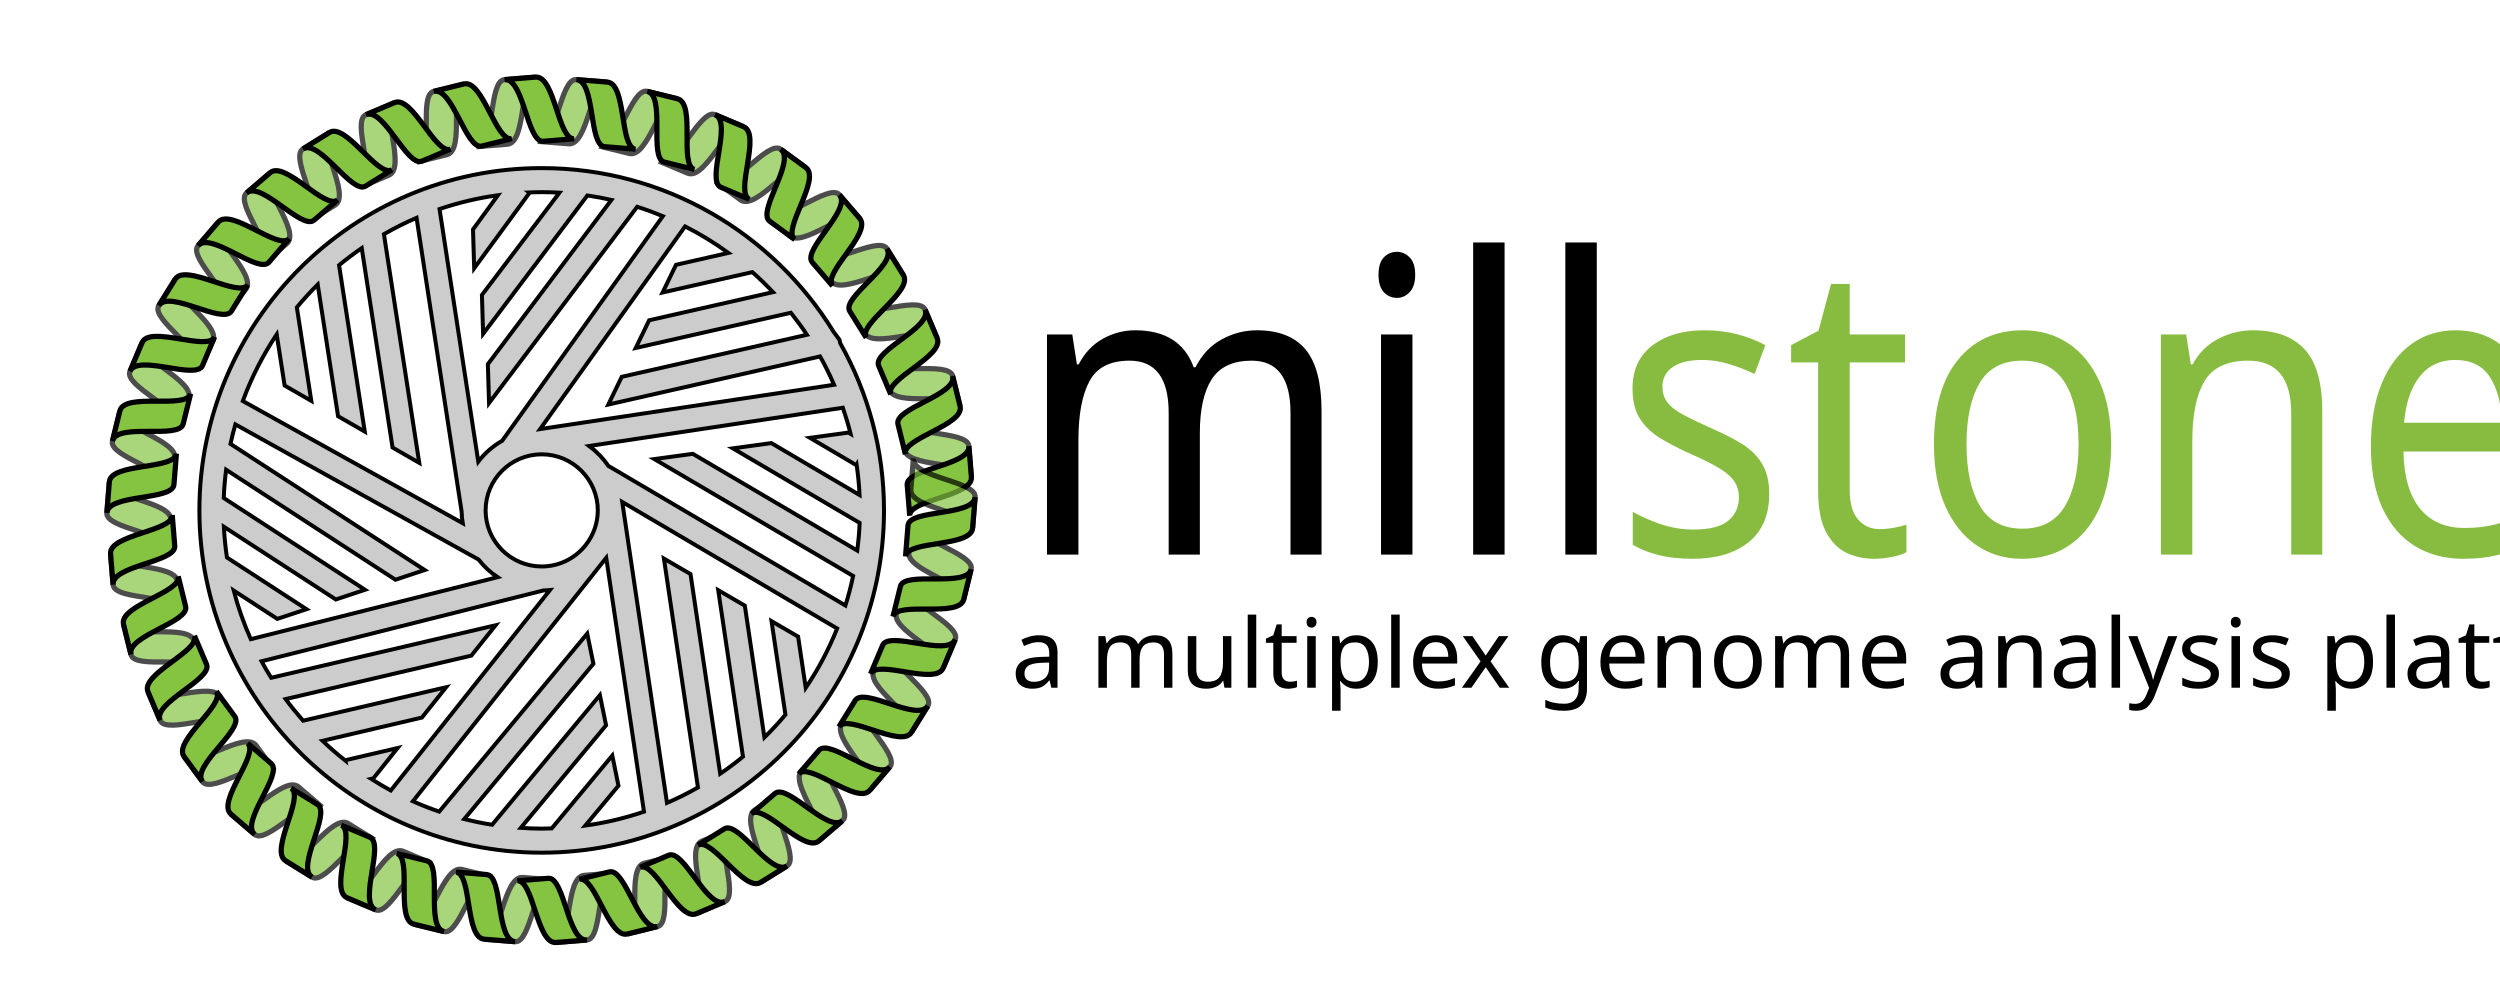
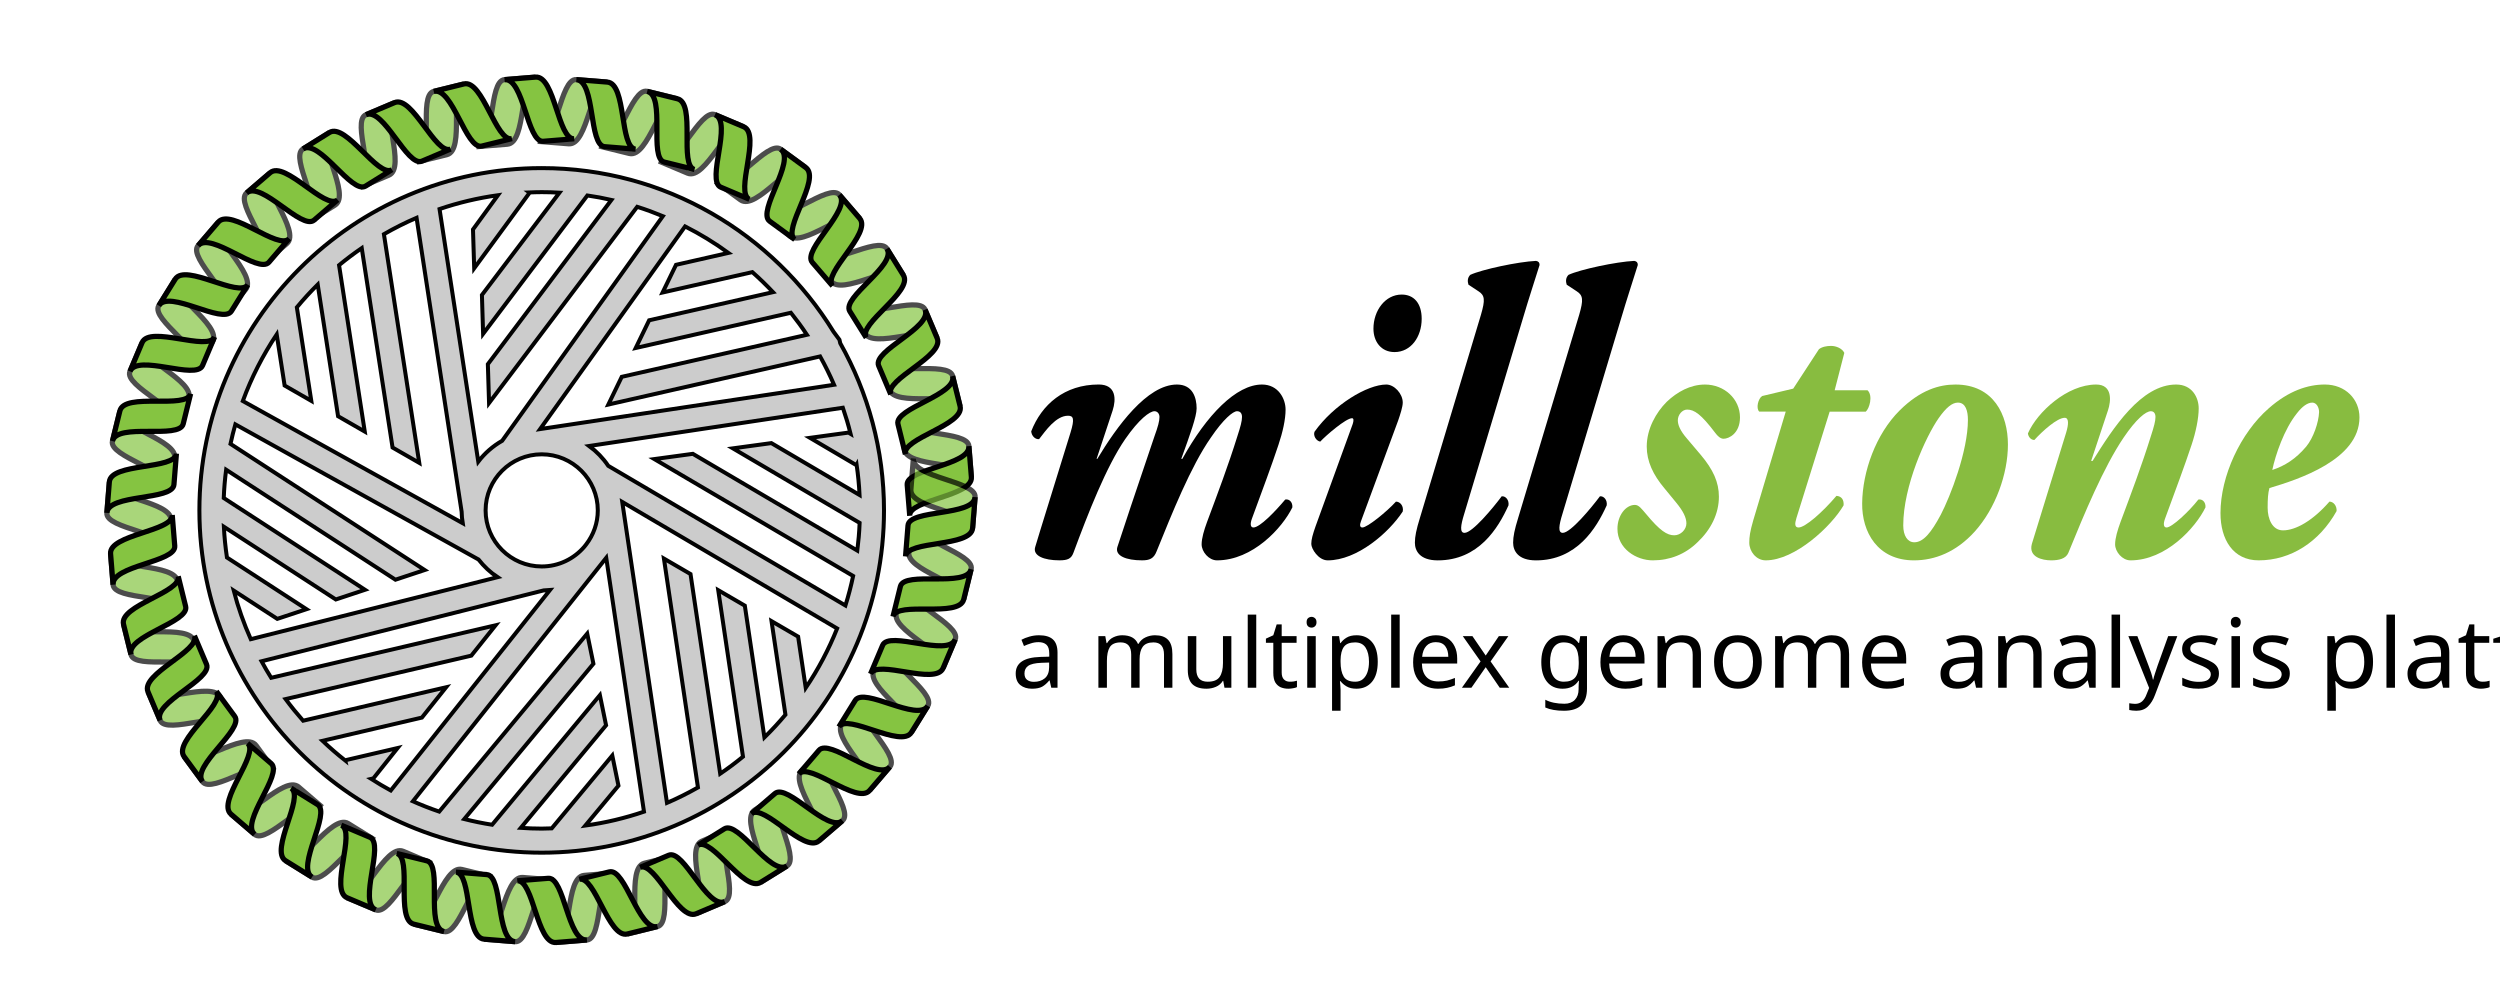
- <svg xmlns="http://www.w3.org/2000/svg" version="1.1" x="0px" y="0px" width="312px" height="123px" viewBox="0 0 312 123" enable-background="new 0 0 312 123" xml:space="preserve">
+ <svg xmlns="http://www.w3.org/2000/svg" version="1.1" id="Layer_1" x="0px" y="0px" width="312px" height="123px" viewBox="0 0 312 123" enable-background="new 0 0 312 123" xml:space="preserve">
  <g id="Layer_2">
</g>
  <g id="Layer_3">
-     <path fill="#CCCCCC" stroke="#020202" stroke-width="0.5" d="M104.863,42.837l-0.1-0.439c-0.24-0.341-0.49-0.671-0.741-1.002   c-7.521-12.237-21.031-20.417-36.418-20.417c-23.556,0-42.719,19.164-42.719,42.717c0,23.555,19.164,42.718,42.719,42.718   s42.719-19.163,42.719-42.718C110.323,56.125,108.334,49.011,104.863,42.837z M106.471,71.883c-0.264,1.25-0.583,2.479-0.961,3.683   L75.911,58.137c-0.645-0.958-1.455-1.792-2.383-2.477l31.662-4.775c0.365,1.068,0.689,2.154,0.964,3.26l-0.267-0.157l-4.802,0.655   l5.793,3.41l0.029-0.051c0.18,1.241,0.306,2.499,0.366,3.774l-11.006-6.476l-4.802,0.655l15.816,9.301   c-0.045,1.166-0.144,2.317-0.288,3.456L86.467,56.638l-4.804,0.655L106.471,71.883z M43.074,94.883l0.005,0.021   c-0.981-0.772-1.924-1.59-2.828-2.45l12.401-2.9l3.022-3.787l-17.846,4.176c-0.766-0.867-1.497-1.766-2.186-2.697l23.179-5.423   l3.025-3.79l-28.005,6.555c-0.418-0.674-0.822-1.359-1.201-2.06l35.196-8.843c0.266-0.006,0.531-0.014,0.791-0.041L48.768,98.654   c-0.835-0.452-1.648-0.94-2.446-1.449l0.274-0.064l3.023-3.787L43.074,94.883z M28.323,69.576c-0.188-1.262-0.32-2.542-0.386-3.84   l13.972,9.078l3.646-1.209L27.924,62.153c0.046-1.193,0.147-2.37,0.297-3.533l21.131,13.728l3.646-1.21L28.765,55.396   c0.176-0.822,0.381-1.632,0.607-2.434l30.35,16.866c0.668,0.856,1.466,1.604,2.374,2.205l-30.799,7.738   c-0.866-1.947-1.587-3.974-2.133-6.07l5.442,3.534l3.645-1.207L28.323,69.576z M67.604,56.698c3.859,0,7,3.141,7,6.999   c0,1.598-0.545,3.067-1.45,4.247l-0.224,0.282c-1.284,1.509-3.194,2.47-5.326,2.47c-3.86,0-7.001-3.141-7.001-6.999   C60.604,59.839,63.745,56.698,67.604,56.698z M96.473,36.46l-15.46,3.512l-1.675,3.457l19.363-4.398   c0.705,0.887,1.376,1.801,2.005,2.748l-23.113,5.25l-1.673,3.458l26.43-6.005c0.637,1.146,1.219,2.325,1.741,3.536l-36.688,5.532   l18.095-25.294c1.895,0.96,3.703,2.066,5.408,3.306l-6.539,1.488l-1.675,3.455l11.201-2.544   C94.791,34.754,95.65,35.589,96.473,36.46z M69.821,24.044l-9.677,12.772l0.148,4.844l13.012-17.266   c1.014,0.146,2.013,0.335,3.001,0.557l-15.421,20.5l0.15,4.846l18.489-24.488c1.088,0.343,2.155,0.735,3.201,1.168L62.67,55.011   c-1.161,0.662-2.171,1.548-2.982,2.6L54.854,26.09c2.34-0.795,4.776-1.379,7.289-1.727l-3.114,4.274l0.15,4.844l6.917-9.433   l-0.04-0.03c0.514-0.02,1.028-0.039,1.548-0.039C68.349,23.979,69.087,24.003,69.821,24.044z M39.651,35.511l2.54,16.435   l3.331,1.913l-3.208-20.765c0.909-0.752,1.856-1.461,2.831-2.132l3.846,24.889l3.331,1.912l-4.41-28.537   c1.314-0.754,2.671-1.44,4.074-2.043l5.626,36.682c0.008,0.486,0.056,0.962,0.132,1.43L30.303,50.047   c1.083-2.951,2.512-5.736,4.229-8.313l0.988,6.381l3.329,1.912l-1.803-11.671C37.868,37.366,38.738,36.417,39.651,35.511z    M64.995,103.318l10.642-12.8l-0.771-3.762L61.416,102.93c-1.176-0.186-2.334-0.424-3.475-0.71l16.117-19.383l-0.773-3.761   l-18.471,22.213c-1.119-0.382-2.214-0.811-3.286-1.286l23.734-29.89c0.059-0.069,0.113-0.143,0.17-0.215l0.226-0.283l4.711,31.683   c-2.352,0.8-4.799,1.387-7.322,1.734l4.137-4.978l-0.771-3.762l-7.557,9.09c-0.416,0.013-0.831,0.031-1.251,0.031   C66.727,103.414,65.858,103.375,64.995,103.318z M95.399,92.032l-2.445-16.446l-3.319-1.932l3.089,20.781   c-0.915,0.75-1.863,1.46-2.843,2.126l-3.705-24.919l-3.319-1.931l4.247,28.566c-1.249,0.707-2.537,1.354-3.865,1.925l-5.584-37.558   l26.82,15.792c-1.05,2.617-2.362,5.103-3.919,7.411l-0.951-6.394l-3.319-1.932l1.736,11.678   C97.193,90.187,96.317,91.131,95.399,92.032z" />
+     <path fill="#CCCCCC" stroke="#020202" stroke-width="0.5" d="M104.863,42.837l-0.1-0.439c-0.24-0.341-0.49-0.671-0.741-1.002   c-7.521-12.237-21.031-20.417-36.418-20.417c-23.556,0-42.719,19.164-42.719,42.716c0,23.556,19.164,42.719,42.719,42.719   s42.719-19.163,42.719-42.719C110.323,56.125,108.334,49.011,104.863,42.837z M106.471,71.883c-0.264,1.25-0.583,2.479-0.961,3.684   L75.911,58.137c-0.645-0.958-1.455-1.792-2.383-2.477l31.662-4.775c0.365,1.068,0.689,2.154,0.964,3.26l-0.267-0.157l-4.802,0.655   l5.793,3.41l0.029-0.051c0.18,1.241,0.306,2.499,0.366,3.774L96.267,55.3l-4.802,0.655l15.816,9.301   c-0.045,1.166-0.144,2.317-0.288,3.456L86.467,56.638l-4.804,0.655L106.471,71.883z M43.074,94.883l0.005,0.021   c-0.981-0.772-1.924-1.59-2.828-2.45l12.401-2.899l3.022-3.787l-17.846,4.176c-0.766-0.867-1.497-1.767-2.186-2.697l23.179-5.423   l3.025-3.79l-28.005,6.555c-0.418-0.674-0.822-1.359-1.201-2.061l35.196-8.842c0.266-0.006,0.531-0.015,0.791-0.041l-19.859,25.01   c-0.835-0.452-1.648-0.94-2.446-1.449l0.274-0.064l3.023-3.787L43.074,94.883z M28.323,69.576c-0.188-1.262-0.32-2.542-0.386-3.84   l13.972,9.078l3.646-1.209L27.924,62.152c0.046-1.192,0.147-2.369,0.297-3.532l21.131,13.728l3.646-1.209L28.765,55.396   c0.176-0.822,0.381-1.632,0.607-2.434l30.35,16.866c0.668,0.855,1.466,1.604,2.374,2.205l-30.799,7.738   c-0.866-1.947-1.587-3.975-2.133-6.07l5.442,3.533l3.645-1.207L28.323,69.576z M67.604,56.698c3.859,0,7,3.141,7,6.999   c0,1.598-0.545,3.066-1.45,4.246l-0.224,0.283c-1.284,1.508-3.194,2.469-5.326,2.469c-3.86,0-7.001-3.141-7.001-6.998   C60.604,59.839,63.745,56.698,67.604,56.698z M96.473,36.46l-15.46,3.512l-1.675,3.457l19.363-4.398   c0.705,0.887,1.376,1.801,2.005,2.748l-23.113,5.25l-1.673,3.458l26.43-6.005c0.637,1.146,1.219,2.325,1.741,3.536L67.403,53.55   l18.095-25.294c1.895,0.96,3.703,2.066,5.408,3.306l-6.539,1.488l-1.675,3.455l11.201-2.544   C94.791,34.754,95.65,35.589,96.473,36.46z M69.821,24.044l-9.677,12.772l0.148,4.844l13.012-17.266   c1.014,0.146,2.013,0.335,3.001,0.557l-15.421,20.5l0.15,4.846l18.489-24.488c1.088,0.343,2.155,0.735,3.201,1.168L62.67,55.011   c-1.161,0.662-2.171,1.548-2.982,2.6L54.854,26.09c2.34-0.795,4.776-1.379,7.289-1.727l-3.114,4.274l0.15,4.844l6.917-9.433   l-0.04-0.03c0.514-0.02,1.028-0.039,1.548-0.039C68.349,23.979,69.087,24.003,69.821,24.044z M39.651,35.511l2.54,16.435   l3.331,1.913l-3.208-20.765c0.909-0.752,1.856-1.461,2.831-2.132l3.846,24.889l3.331,1.912l-4.41-28.537   c1.314-0.754,2.671-1.44,4.074-2.043l5.626,36.682c0.008,0.486,0.056,0.962,0.132,1.43L30.303,50.047   c1.083-2.951,2.512-5.736,4.229-8.313l0.988,6.381l3.329,1.912l-1.803-11.671C37.868,37.366,38.738,36.417,39.651,35.511z    M64.995,103.318l10.642-12.801l-0.771-3.762l-13.45,16.174c-1.176-0.186-2.334-0.424-3.475-0.71l16.117-19.383l-0.773-3.761   l-18.471,22.213c-1.119-0.382-2.214-0.811-3.286-1.286l23.734-29.89c0.059-0.069,0.113-0.144,0.17-0.215l0.226-0.283l4.711,31.683   c-2.352,0.8-4.799,1.388-7.322,1.734l4.137-4.978l-0.771-3.763l-7.557,9.09c-0.416,0.013-0.831,0.031-1.251,0.031   C66.727,103.414,65.858,103.375,64.995,103.318z M95.399,92.032l-2.445-16.446l-3.319-1.932l3.089,20.781   c-0.915,0.75-1.863,1.459-2.843,2.125l-3.705-24.918l-3.319-1.932l4.247,28.566c-1.249,0.707-2.537,1.354-3.865,1.925   l-5.584-37.558l26.82,15.791c-1.05,2.617-2.362,5.104-3.919,7.412l-0.951-6.395l-3.319-1.932l1.736,11.678   C97.193,90.188,96.317,91.131,95.399,92.032z" />
    <g>
      <g>
        <g>
-           <path opacity="0.7" fill="#85C441" stroke="#000000" stroke-width="0.652" d="M121.229,59.543      c-0.164-2.031-8.178-1.116-8.375-3.524l-0.314-3.866c0.195,2.408,8.211,1.494,8.378,3.524L121.229,59.543z" />
+           <path opacity="0.7" fill="#85C441" stroke="#000000" stroke-width="0.652" enable-background="new    " d="M121.229,59.543      c-0.164-2.031-8.178-1.116-8.375-3.524l-0.314-3.866c0.195,2.408,8.211,1.494,8.378,3.524L121.229,59.543z" />
          <path fill="#85C441" stroke="#000000" stroke-width="0.652" d="M113.534,64.373c-0.167-2.032,7.89-2.422,7.694-4.83      l-0.312-3.865c0.192,2.409-7.864,2.799-7.699,4.83L113.534,64.373z" />
        </g>
        <g>
-           <path opacity="0.7" fill="#85C441" stroke="#000000" stroke-width="0.652" d="M119.82,50.697      c-0.488-1.978-8.255,0.207-8.833-2.138l-0.93-3.765c0.58,2.345,8.343,0.159,8.832,2.137L119.82,50.697z" />
-           <path fill="#85C441" stroke="#000000" stroke-width="0.652" d="M112.994,56.697c-0.49-1.978,7.402-3.655,6.826-6l-0.931-3.765      c0.579,2.344-7.311,4.021-6.823,6L112.994,56.697z" />
+           <path opacity="0.7" fill="#85C441" stroke="#000000" stroke-width="0.652" enable-background="new    " d="M119.82,50.697      c-0.488-1.979-8.255,0.207-8.833-2.138l-0.93-3.765c0.58,2.345,8.343,0.159,8.832,2.137L119.82,50.697z" />
+           <path fill="#85C441" stroke="#000000" stroke-width="0.652" d="M112.994,56.697c-0.49-1.979,7.402-3.655,6.826-6l-0.931-3.765      c0.579,2.344-7.311,4.021-6.823,6L112.994,56.697z" />
        </g>
        <g>
-           <path opacity="0.7" fill="#85C441" stroke="#000000" stroke-width="0.652" d="M116.961,42.215      c-0.796-1.877-8.12,1.507-9.061-0.717l-1.509-3.573c0.938,2.225,8.263-1.158,9.057,0.718L116.961,42.215z" />
+           <path opacity="0.7" fill="#85C441" stroke="#000000" stroke-width="0.652" enable-background="new    " d="M116.961,42.215      c-0.796-1.877-8.12,1.507-9.061-0.717l-1.509-3.573c0.938,2.225,8.263-1.158,9.057,0.718L116.961,42.215z" />
          <path fill="#85C441" stroke="#000000" stroke-width="0.652" d="M111.167,49.217c-0.791-1.876,6.732-4.777,5.794-7.002      l-1.513-3.57c0.94,2.224-6.585,5.124-5.79,7L111.167,49.217z" />
        </g>
        <g>
-           <path opacity="0.7" fill="#85C441" stroke="#000000" stroke-width="0.652" d="M112.738,34.334      c-1.073-1.731-7.781,2.747-9.056,0.695l-2.047-3.295c1.274,2.052,7.981-2.426,9.057-0.695L112.738,34.334z" />
+           <path opacity="0.7" fill="#85C441" stroke="#000000" stroke-width="0.652" enable-background="new    " d="M112.738,34.334      c-1.073-1.731-7.781,2.747-9.056,0.695l-2.047-3.295c1.274,2.052,7.981-2.426,9.057-0.695L112.738,34.334z" />
          <path fill="#85C441" stroke="#000000" stroke-width="0.652" d="M108.106,42.147c-1.077-1.729,5.909-5.762,4.632-7.813      l-2.046-3.293c1.276,2.051-5.71,6.083-4.635,7.813L108.106,42.147z" />
        </g>
        <g>
-           <path opacity="0.7" fill="#85C441" stroke="#000000" stroke-width="0.652" d="M107.289,27.256      c-1.329-1.546-7.274,3.904-8.848,2.072l-2.525-2.942c1.573,1.833,7.517-3.619,8.846-2.073L107.289,27.256z" />
+           <path opacity="0.7" fill="#85C441" stroke="#000000" stroke-width="0.652" enable-background="new    " d="M107.289,27.256      c-1.329-1.546-7.274,3.904-8.848,2.072l-2.525-2.942c1.573,1.833,7.517-3.619,8.846-2.073L107.289,27.256z" />
          <path fill="#85C441" stroke="#000000" stroke-width="0.652" d="M103.903,35.688c-1.326-1.546,4.96-6.6,3.386-8.432      l-2.527-2.942c1.573,1.832-4.715,6.885-3.386,8.432L103.903,35.688z" />
        </g>
        <g>
-           <path opacity="0.7" fill="#85C441" stroke="#000000" stroke-width="0.652" d="M100.563,20.913      c-1.647-1.203-6.195,5.457-8.145,4.031l-3.13-2.291c1.949,1.426,6.497-5.233,8.142-4.031L100.563,20.913z" />
+           <path opacity="0.7" fill="#85C441" stroke="#000000" stroke-width="0.652" enable-background="new    " d="M100.563,20.913      c-1.647-1.203-6.195,5.457-8.145,4.031l-3.13-2.291c1.949,1.426,6.497-5.233,8.142-4.031L100.563,20.913z" />
          <path fill="#85C441" stroke="#000000" stroke-width="0.652" d="M99.185,29.895c-1.646-1.204,3.327-7.555,1.379-8.981      l-3.133-2.29c1.951,1.425-3.021,7.776-1.378,8.98L99.185,29.895z" />
        </g>
        <g>
-           <path opacity="0.7" fill="#85C441" stroke="#000000" stroke-width="0.652" d="M92.806,15.817      c-1.875-0.793-4.77,6.736-6.993,5.797l-3.576-1.509c2.228,0.939,5.119-6.59,6.997-5.797L92.806,15.817z" />
+           <path opacity="0.7" fill="#85C441" stroke="#000000" stroke-width="0.652" enable-background="new    " d="M92.806,15.817      c-1.875-0.793-4.77,6.736-6.993,5.797l-3.576-1.509c2.228,0.939,5.119-6.59,6.997-5.797L92.806,15.817z" />
          <path fill="#85C441" stroke="#000000" stroke-width="0.652" d="M93.533,24.873c-1.877-0.792,1.5-8.118-0.728-9.056      l-3.572-1.509c2.226,0.939-1.151,8.265,0.728,9.057L93.533,24.873z" />
        </g>
        <g>
-           <path opacity="0.7" fill="#85C441" stroke="#000000" stroke-width="0.652" d="M84.536,12.326      c-1.979-0.487-3.646,7.405-5.994,6.828l-3.767-0.925c2.348,0.576,4.015-7.316,5.993-6.829L84.536,12.326z" />
+           <path opacity="0.7" fill="#85C441" stroke="#000000" stroke-width="0.652" enable-background="new    " d="M84.536,12.326      c-1.979-0.487-3.646,7.405-5.994,6.828l-3.767-0.925c2.348,0.576,4.015-7.316,5.993-6.829L84.536,12.326z" />
          <path fill="#85C441" stroke="#000000" stroke-width="0.652" d="M86.682,21.155c-1.977-0.487,0.199-8.254-2.146-8.829      L80.771,11.4c2.346,0.576,0.167,8.342,2.144,8.829L86.682,21.155z" />
        </g>
        <g>
-           <path opacity="0.7" fill="#85C441" stroke="#000000" stroke-width="0.652" d="M75.796,10.245      c-2.031-0.164-2.412,7.894-4.82,7.701l-3.867-0.31c2.408,0.193,2.792-7.865,4.82-7.701L75.796,10.245z" />
+           <path opacity="0.7" fill="#85C441" stroke="#000000" stroke-width="0.652" enable-background="new    " d="M75.796,10.245      c-2.031-0.164-2.412,7.894-4.82,7.701l-3.867-0.31c2.408,0.193,2.792-7.865,4.82-7.701L75.796,10.245z" />
          <path fill="#85C441" stroke="#000000" stroke-width="0.652" d="M79.329,18.617c-2.028-0.164-1.125-8.179-3.533-8.372      l-3.864-0.31c2.408,0.193,1.502,8.208,3.533,8.371L79.329,18.617z" />
        </g>
        <g>
-           <path opacity="0.7" fill="#85C441" stroke="#000000" stroke-width="0.652" d="M66.838,9.623      c-2.034,0.165-1.119,8.179-3.527,8.374l-3.866,0.315c2.407-0.196,1.494-8.21,3.523-8.375L66.838,9.623z" />
+           <path opacity="0.7" fill="#85C441" stroke="#000000" stroke-width="0.652" enable-background="new    " d="M66.838,9.623      c-2.034,0.165-1.119,8.179-3.527,8.374l-3.866,0.315c2.407-0.196,1.494-8.21,3.523-8.375L66.838,9.623z" />
          <path fill="#85C441" stroke="#000000" stroke-width="0.652" d="M71.669,17.319c-2.033,0.165-2.423-7.891-4.831-7.696      l-3.869,0.314c2.409-0.196,2.799,7.86,4.833,7.696L71.669,17.319z" />
        </g>
        <g>
-           <path opacity="0.7" fill="#85C441" stroke="#000000" stroke-width="0.652" d="M57.897,10.476      c-1.979,0.489,0.208,8.252-2.137,8.831l-3.765,0.93c2.346-0.579,0.159-8.343,2.136-8.831L57.897,10.476z" />
+           <path opacity="0.7" fill="#85C441" stroke="#000000" stroke-width="0.652" enable-background="new    " d="M57.897,10.476      c-1.979,0.489,0.208,8.252-2.137,8.831l-3.765,0.93c2.346-0.579,0.159-8.343,2.136-8.831L57.897,10.476z" />
          <path fill="#85C441" stroke="#000000" stroke-width="0.652" d="M63.897,17.298c-1.977,0.488-3.653-7.401-6-6.822l-3.764,0.93      c2.347-0.58,4.021,7.31,6,6.822L63.897,17.298z" />
        </g>
        <g>
-           <path opacity="0.7" fill="#85C441" stroke="#000000" stroke-width="0.652" d="M49.244,12.806      c-1.878,0.794,1.504,8.116-0.72,9.058l-3.571,1.511c2.225-0.941-1.158-8.263,0.719-9.057L49.244,12.806z" />
+           <path opacity="0.7" fill="#85C441" stroke="#000000" stroke-width="0.652" enable-background="new    " d="M49.244,12.806      c-1.878,0.794,1.504,8.116-0.72,9.058l-3.571,1.511c2.225-0.941-1.158-8.263,0.719-9.057L49.244,12.806z" />
          <path fill="#85C441" stroke="#000000" stroke-width="0.652" d="M56.243,18.597c-1.875,0.794-4.777-6.732-7-5.791l-3.572,1.511      c2.225-0.941,5.124,6.586,6.999,5.792L56.243,18.597z" />
        </g>
        <g>
-           <path opacity="0.7" fill="#85C441" stroke="#000000" stroke-width="0.652" d="M41.11,16.539      c-1.731,1.076,2.744,7.785,0.692,9.06l-3.292,2.047c2.051-1.274-2.427-7.983-0.695-9.059L41.11,16.539z" />
+           <path opacity="0.7" fill="#85C441" stroke="#000000" stroke-width="0.652" enable-background="new    " d="M41.11,16.539      c-1.731,1.076,2.744,7.785,0.692,9.06l-3.292,2.047c2.051-1.274-2.427-7.983-0.695-9.059L41.11,16.539z" />
          <path fill="#85C441" stroke="#000000" stroke-width="0.652" d="M48.924,21.174c-1.732,1.076-5.763-5.91-7.814-4.635      l-3.294,2.047c2.051-1.274,6.082,5.711,7.813,4.636L48.924,21.174z" />
        </g>
        <g>
-           <path opacity="0.7" fill="#85C441" stroke="#000000" stroke-width="0.652" d="M33.714,21.556      c-1.545,1.328,3.904,7.274,2.073,8.848l-2.945,2.527c1.835-1.574-3.618-7.52-2.072-8.847L33.714,21.556z" />
+           <path opacity="0.7" fill="#85C441" stroke="#000000" stroke-width="0.652" enable-background="new    " d="M33.714,21.556      c-1.545,1.328,3.904,7.274,2.073,8.848l-2.945,2.527c1.835-1.574-3.618-7.52-2.072-8.847L33.714,21.556z" />
          <path fill="#85C441" stroke="#000000" stroke-width="0.652" d="M42.144,24.942c-1.545,1.327-6.597-4.96-8.43-3.387      l-2.943,2.527c1.833-1.574,6.886,4.713,8.433,3.386L42.144,24.942z" />
        </g>
        <g>
-           <path opacity="0.7" fill="#85C441" stroke="#000000" stroke-width="0.652" d="M27.243,27.712      c-1.328,1.547,4.967,6.594,3.396,8.429l-2.526,2.945c1.573-1.834-4.721-6.881-3.396-8.428L27.243,27.712z" />
+           <path opacity="0.7" fill="#85C441" stroke="#000000" stroke-width="0.652" enable-background="new    " d="M27.243,27.712      c-1.328,1.547,4.967,6.594,3.396,8.429l-2.526,2.945c1.573-1.834-4.721-6.881-3.396-8.428L27.243,27.712z" />
          <path fill="#85C441" stroke="#000000" stroke-width="0.652" d="M36.092,29.775c-1.325,1.548-7.277-3.896-8.849-2.062      l-2.525,2.945c1.573-1.834,7.526,3.61,8.852,2.062L36.092,29.775z" />
        </g>
        <g>
-           <path opacity="0.7" fill="#85C441" stroke="#000000" stroke-width="0.652" d="M21.864,34.845      c-1.073,1.732,5.918,5.756,4.644,7.811l-2.043,3.296c1.272-2.053-5.72-6.078-4.646-7.81L21.864,34.845z" />
-           <path fill="#85C441" stroke="#000000" stroke-width="0.652" d="M30.926,35.53c-1.074,1.731-7.791-2.738-9.062-0.685      l-2.044,3.296c1.275-2.053,7.988,2.418,9.063,0.687L30.926,35.53z" />
+           <path opacity="0.7" fill="#85C441" stroke="#000000" stroke-width="0.652" enable-background="new    " d="M21.864,34.845      c-1.073,1.732,5.918,5.756,4.644,7.812l-2.043,3.296c1.272-2.053-5.72-6.078-4.646-7.81L21.864,34.845z" />
+           <path fill="#85C441" stroke="#000000" stroke-width="0.652" d="M30.926,35.53c-1.074,1.73-7.791-2.738-9.062-0.686      l-2.044,3.296c1.275-2.053,7.988,2.418,9.063,0.687L30.926,35.53z" />
        </g>
        <g>
-           <path opacity="0.7" fill="#85C441" stroke="#000000" stroke-width="0.652" d="M17.728,42.771      c-0.792,1.877,6.737,4.771,5.798,6.996l-1.509,3.572c0.938-2.225-6.589-5.118-5.797-6.995L17.728,42.771z" />
+           <path opacity="0.7" fill="#85C441" stroke="#000000" stroke-width="0.652" enable-background="new    " d="M17.728,42.771      c-0.792,1.877,6.737,4.771,5.798,6.996l-1.509,3.572c0.938-2.225-6.589-5.118-5.797-6.995L17.728,42.771z" />
          <path fill="#85C441" stroke="#000000" stroke-width="0.652" d="M26.785,42.043c-0.792,1.877-8.118-1.499-9.057,0.727      l-1.508,3.573c0.94-2.225,8.264,1.151,9.057-0.727L26.785,42.043z" />
        </g>
        <g>
-           <path opacity="0.7" fill="#85C441" stroke="#000000" stroke-width="0.652" d="M14.962,51.281      c-0.488,1.98,7.405,3.649,6.828,5.994l-0.926,3.766c0.577-2.345-7.315-4.015-6.829-5.994L14.962,51.281z" />
+           <path opacity="0.7" fill="#85C441" stroke="#000000" stroke-width="0.652" enable-background="new    " d="M14.962,51.281      c-0.488,1.979,7.405,3.649,6.828,5.994l-0.926,3.766c0.577-2.345-7.315-4.015-6.829-5.994L14.962,51.281z" />
          <path fill="#85C441" stroke="#000000" stroke-width="0.652" d="M23.791,49.134c-0.485,1.979-8.252-0.199-8.829,2.146      l-0.927,3.767c0.576-2.346,8.342-0.167,8.83-2.146L23.791,49.134z" />
        </g>
        <g>
-           <path opacity="0.7" fill="#85C441" stroke="#000000" stroke-width="0.652" d="M13.646,60.144      c-0.164,2.032,7.893,2.415,7.701,4.824l-0.312,3.868c0.195-2.407-7.862-2.791-7.7-4.825L13.646,60.144z" />
+           <path opacity="0.7" fill="#85C441" stroke="#000000" stroke-width="0.652" enable-background="new    " d="M13.646,60.144      c-0.164,2.032,7.893,2.415,7.701,4.824l-0.312,3.868c0.195-2.406-7.862-2.791-7.7-4.825L13.646,60.144z" />
          <path fill="#85C441" stroke="#000000" stroke-width="0.652" d="M22.018,56.61c-0.165,2.031-8.178,1.125-8.371,3.533      l-0.311,3.866c0.194-2.409,8.209-1.501,8.372-3.532L22.018,56.61z" />
        </g>
        <g>
-           <path opacity="0.7" fill="#85C441" stroke="#000000" stroke-width="0.652" d="M13.799,69.107      c0.166,2.029,8.179,1.117,8.375,3.524l0.312,3.865c-0.194-2.408-8.208-1.493-8.374-3.524L13.799,69.107z" />
-           <path fill="#85C441" stroke="#000000" stroke-width="0.652" d="M21.495,64.273c0.165,2.034-7.891,2.426-7.696,4.834      l0.314,3.865c-0.196-2.408,7.861-2.799,7.696-4.83L21.495,64.273z" />
+           <path opacity="0.7" fill="#85C441" stroke="#000000" stroke-width="0.652" enable-background="new    " d="M13.799,69.107      c0.166,2.028,8.179,1.117,8.375,3.523l0.312,3.865c-0.194-2.408-8.208-1.493-8.374-3.523L13.799,69.107z" />
+           <path fill="#85C441" stroke="#000000" stroke-width="0.652" d="M21.495,64.273c0.165,2.033-7.891,2.426-7.696,4.834      l0.314,3.865c-0.196-2.408,7.861-2.8,7.696-4.83L21.495,64.273z" />
        </g>
        <g>
-           <path opacity="0.7" fill="#85C441" stroke="#000000" stroke-width="0.652" d="M15.417,77.919      c0.488,1.979,8.252-0.208,8.832,2.138l0.929,3.765c-0.579-2.345-8.343-0.158-8.831-2.136L15.417,77.919z" />
-           <path fill="#85C441" stroke="#000000" stroke-width="0.652" d="M22.24,71.92c0.488,1.977-7.401,3.654-6.823,5.999l0.93,3.766      c-0.579-2.346,7.31-4.023,6.822-6.001L22.24,71.92z" />
+           <path opacity="0.7" fill="#85C441" stroke="#000000" stroke-width="0.652" enable-background="new    " d="M15.417,77.919      c0.488,1.979,8.252-0.208,8.832,2.138l0.929,3.766c-0.579-2.346-8.343-0.158-8.831-2.137L15.417,77.919z" />
+           <path fill="#85C441" stroke="#000000" stroke-width="0.652" d="M22.24,71.92c0.488,1.977-7.401,3.654-6.823,5.999l0.93,3.767      c-0.579-2.347,7.31-4.023,6.822-6.002L22.24,71.92z" />
        </g>
        <g>
-           <path opacity="0.7" fill="#85C441" stroke="#000000" stroke-width="0.652" d="M18.47,86.335      c0.794,1.877,8.117-1.507,9.06,0.719l1.513,3.572c-0.94-2.226-8.265,1.157-9.061-0.72L18.47,86.335z" />
-           <path fill="#85C441" stroke="#000000" stroke-width="0.652" d="M24.261,79.333c0.794,1.877-6.731,4.777-5.791,7.002      l1.512,3.571c-0.941-2.224,6.585-5.124,5.792-7.001L24.261,79.333z" />
+           <path opacity="0.7" fill="#85C441" stroke="#000000" stroke-width="0.652" enable-background="new    " d="M18.47,86.335      c0.794,1.877,8.117-1.507,9.06,0.72l1.513,3.571c-0.94-2.226-8.265,1.157-9.061-0.72L18.47,86.335z" />
+           <path fill="#85C441" stroke="#000000" stroke-width="0.652" d="M24.261,79.333c0.794,1.877-6.731,4.776-5.791,7.002      l1.512,3.571c-0.941-2.225,6.585-5.124,5.792-7.001L24.261,79.333z" />
        </g>
        <g>
-           <path opacity="0.7" fill="#85C441" stroke="#000000" stroke-width="0.652" d="M22.976,94.424      c1.204,1.642,7.553-3.336,8.982-1.389l2.293,3.129c-1.428-1.95-7.777,3.03-8.982,1.387L22.976,94.424z" />
-           <path fill="#85C441" stroke="#000000" stroke-width="0.652" d="M26.999,86.275c1.207,1.644-5.451,6.198-4.023,8.148      l2.293,3.125c-1.43-1.947,5.23-6.503,4.026-8.146L26.999,86.275z" />
+           <path opacity="0.7" fill="#85C441" stroke="#000000" stroke-width="0.652" enable-background="new    " d="M22.976,94.424      c1.204,1.643,7.553-3.336,8.982-1.389l2.293,3.129c-1.428-1.95-7.777,3.029-8.982,1.387L22.976,94.424z" />
+           <path fill="#85C441" stroke="#000000" stroke-width="0.652" d="M26.999,86.275c1.207,1.644-5.451,6.197-4.023,8.147      l2.293,3.125c-1.43-1.946,5.23-6.503,4.026-8.146L26.999,86.275z" />
        </g>
        <g>
-           <path opacity="0.7" fill="#85C441" stroke="#000000" stroke-width="0.652" d="M28.83,101.606      c1.549,1.327,6.594-4.966,8.429-3.393l2.945,2.522c-1.833-1.57-6.88,4.722-8.429,3.396L28.83,101.606z" />
-           <path fill="#85C441" stroke="#000000" stroke-width="0.652" d="M30.894,92.759c1.546,1.325-3.9,7.277-2.064,8.848l2.945,2.525      c-1.833-1.573,3.611-7.523,2.065-8.849L30.894,92.759z" />
+           <path opacity="0.7" fill="#85C441" stroke="#000000" stroke-width="0.652" enable-background="new    " d="M28.83,101.605      c1.549,1.328,6.594-4.965,8.429-3.393l2.945,2.521c-1.833-1.569-6.88,4.723-8.429,3.396L28.83,101.605z" />
+           <path fill="#85C441" stroke="#000000" stroke-width="0.652" d="M30.894,92.759c1.546,1.325-3.9,7.277-2.064,8.849l2.945,2.524      c-1.833-1.573,3.611-7.522,2.065-8.849L30.894,92.759z" />
        </g>
        <g>
-           <path opacity="0.7" fill="#85C441" stroke="#000000" stroke-width="0.652" d="M35.644,107.42      c1.732,1.075,5.756-5.915,7.809-4.643l3.295,2.044c-2.053-1.273-6.076,5.717-7.809,4.644L35.644,107.42z" />
-           <path fill="#85C441" stroke="#000000" stroke-width="0.652" d="M36.329,98.361c1.733,1.072-2.737,7.787-0.685,9.059      l3.296,2.045c-2.053-1.272,2.419-7.986,0.686-9.061L36.329,98.361z" />
+           <path opacity="0.7" fill="#85C441" stroke="#000000" stroke-width="0.652" enable-background="new    " d="M35.644,107.42      c1.732,1.075,5.756-5.915,7.809-4.643l3.295,2.043c-2.053-1.272-6.076,5.718-7.809,4.645L35.644,107.42z" />
+           <path fill="#85C441" stroke="#000000" stroke-width="0.652" d="M36.329,98.361c1.733,1.072-2.737,7.787-0.685,9.059      l3.296,2.045c-2.053-1.271,2.419-7.986,0.686-9.061L36.329,98.361z" />
        </g>
        <g>
-           <path opacity="0.7" fill="#85C441" stroke="#000000" stroke-width="0.652" d="M43.317,112.041      c1.877,0.792,4.769-6.738,6.996-5.798l3.571,1.509c-2.224-0.94-5.116,6.59-6.994,5.796L43.317,112.041z" />
-           <path fill="#85C441" stroke="#000000" stroke-width="0.652" d="M42.59,102.983c1.877,0.793-1.498,8.118,0.727,9.058      l3.572,1.507c-2.225-0.938,1.151-8.264-0.726-9.056L42.59,102.983z" />
+           <path opacity="0.7" fill="#85C441" stroke="#000000" stroke-width="0.652" enable-background="new    " d="M43.317,112.041      c1.877,0.792,4.769-6.738,6.996-5.798l3.571,1.509c-2.224-0.939-5.116,6.59-6.994,5.796L43.317,112.041z" />
+           <path fill="#85C441" stroke="#000000" stroke-width="0.652" d="M42.59,102.982c1.877,0.793-1.498,8.119,0.727,9.059      l3.572,1.507c-2.225-0.938,1.151-8.264-0.726-9.056L42.59,102.982z" />
        </g>
        <g>
-           <path opacity="0.7" fill="#85C441" stroke="#000000" stroke-width="0.652" d="M51.652,115.336      c1.979,0.486,3.649-7.406,5.995-6.828l3.766,0.925c-2.347-0.575-4.015,7.316-5.995,6.828L51.652,115.336z" />
+           <path opacity="0.7" fill="#85C441" stroke="#000000" stroke-width="0.652" enable-background="new    " d="M51.652,115.336      c1.979,0.486,3.649-7.406,5.995-6.828l3.766,0.926c-2.347-0.576-4.015,7.315-5.995,6.827L51.652,115.336z" />
          <path fill="#85C441" stroke="#000000" stroke-width="0.652" d="M49.506,106.508c1.979,0.485-0.199,8.252,2.146,8.828      l3.765,0.925c-2.345-0.575-0.166-8.342-2.145-8.827L49.506,106.508z" />
        </g>
        <g>
-           <path opacity="0.7" fill="#85C441" stroke="#000000" stroke-width="0.652" d="M60.423,117.209      c2.033,0.163,2.415-7.895,4.823-7.701l3.869,0.311c-2.409-0.193-2.793,7.863-4.826,7.701L60.423,117.209z" />
-           <path fill="#85C441" stroke="#000000" stroke-width="0.652" d="M56.893,108.838c2.029,0.162,1.124,8.179,3.531,8.371      l3.866,0.311c-2.408-0.193-1.501-8.209-3.534-8.37L56.893,108.838z" />
+           <path opacity="0.7" fill="#85C441" stroke="#000000" stroke-width="0.652" enable-background="new    " d="M60.423,117.209      c2.033,0.163,2.415-7.895,4.823-7.701l3.869,0.311c-2.409-0.192-2.793,7.863-4.826,7.701L60.423,117.209z" />
+           <path fill="#85C441" stroke="#000000" stroke-width="0.652" d="M56.893,108.838c2.029,0.162,1.124,8.18,3.531,8.371      l3.866,0.311c-2.408-0.192-1.501-8.209-3.534-8.369L56.893,108.838z" />
        </g>
        <g>
-           <path opacity="0.7" fill="#85C441" stroke="#000000" stroke-width="0.652" d="M69.385,117.622      c2.033-0.166,1.118-8.18,3.526-8.374l3.865-0.314c-2.408,0.194-1.494,8.211-3.525,8.374L69.385,117.622z" />
-           <path fill="#85C441" stroke="#000000" stroke-width="0.652" d="M64.553,109.926c2.033-0.164,2.426,7.891,4.832,7.696      l3.866-0.314c-2.408,0.196-2.798-7.86-4.829-7.696L64.553,109.926z" />
+           <path opacity="0.7" fill="#85C441" stroke="#000000" stroke-width="0.652" enable-background="new    " d="M69.385,117.622      c2.033-0.166,1.118-8.181,3.526-8.374l3.865-0.314c-2.408,0.194-1.494,8.211-3.525,8.375L69.385,117.622z" />
+           <path fill="#85C441" stroke="#000000" stroke-width="0.652" d="M64.553,109.926c2.033-0.164,2.426,7.891,4.832,7.696      l3.866-0.313c-2.408,0.195-2.798-7.86-4.829-7.697L64.553,109.926z" />
        </g>
        <g>
-           <path opacity="0.7" fill="#85C441" stroke="#000000" stroke-width="0.652" d="M78.291,116.562      c1.979-0.488-0.21-8.25,2.138-8.831l3.765-0.928c-2.346,0.577-0.16,8.342-2.137,8.831L78.291,116.562z" />
-           <path fill="#85C441" stroke="#000000" stroke-width="0.652" d="M72.289,109.739c1.977-0.487,3.654,7.4,6.002,6.822l3.766-0.928      c-2.346,0.578-4.023-7.312-6.003-6.824L72.289,109.739z" />
+           <path opacity="0.7" fill="#85C441" stroke="#000000" stroke-width="0.652" enable-background="new    " d="M78.291,116.562      c1.979-0.488-0.21-8.25,2.138-8.832l3.765-0.928c-2.346,0.577-0.16,8.342-2.137,8.831L78.291,116.562z" />
+           <path fill="#85C441" stroke="#000000" stroke-width="0.652" d="M72.289,109.739c1.977-0.487,3.654,7.399,6.002,6.821      l3.766-0.928c-2.346,0.578-4.023-7.312-6.003-6.824L72.289,109.739z" />
        </g>
        <g>
-           <path opacity="0.7" fill="#85C441" stroke="#000000" stroke-width="0.652" d="M86.881,114.036      c1.878-0.794-1.506-8.116,0.72-9.058l3.57-1.512c-2.224,0.941,1.159,8.265-0.718,9.057L86.881,114.036z" />
-           <path fill="#85C441" stroke="#000000" stroke-width="0.652" d="M79.88,108.246c1.877-0.793,4.777,6.731,7.001,5.79l3.572-1.513      c-2.226,0.942-5.126-6.584-7.001-5.789L79.88,108.246z" />
+           <path opacity="0.7" fill="#85C441" stroke="#000000" stroke-width="0.652" enable-background="new    " d="M86.881,114.036      c1.878-0.794-1.506-8.116,0.72-9.058l3.57-1.513c-2.224,0.941,1.159,8.265-0.718,9.058L86.881,114.036z" />
+           <path fill="#85C441" stroke="#000000" stroke-width="0.652" d="M79.88,108.246c1.877-0.793,4.777,6.73,7.001,5.79l3.572-1.513      c-2.226,0.941-5.126-6.584-7.001-5.789L79.88,108.246z" />
        </g>
        <g>
-           <path opacity="0.7" fill="#85C441" stroke="#000000" stroke-width="0.652" d="M94.921,110.123      c1.731-1.075-2.746-7.783-0.693-9.059l3.294-2.048c-2.053,1.275,2.426,7.985,0.694,9.06L94.921,110.123z" />
-           <path fill="#85C441" stroke="#000000" stroke-width="0.652" d="M87.106,105.488c1.732-1.076,5.764,5.91,7.814,4.635      l3.295-2.046c-2.051,1.274-6.085-5.712-7.814-4.637L87.106,105.488z" />
+           <path opacity="0.7" fill="#85C441" stroke="#000000" stroke-width="0.652" enable-background="new    " d="M94.921,110.123      c1.731-1.075-2.746-7.783-0.693-9.059l3.294-2.049c-2.053,1.275,2.426,7.985,0.694,9.061L94.921,110.123z" />
+           <path fill="#85C441" stroke="#000000" stroke-width="0.652" d="M87.106,105.488c1.732-1.076,5.764,5.91,7.814,4.635      l3.295-2.046c-2.051,1.274-6.085-5.712-7.814-4.638L87.106,105.488z" />
        </g>
        <g>
-           <path opacity="0.7" fill="#85C441" stroke="#000000" stroke-width="0.652" d="M102.197,104.945      c1.548-1.328-3.901-7.272-2.07-8.847l2.944-2.527c-1.836,1.574,3.617,7.52,2.069,8.848L102.197,104.945z" />
-           <path fill="#85C441" stroke="#000000" stroke-width="0.652" d="M93.768,101.56c1.546-1.327,6.599,4.959,8.43,3.386l2.943-2.525      c-1.831,1.572-6.886-4.715-8.432-3.386L93.768,101.56z" />
+           <path opacity="0.7" fill="#85C441" stroke="#000000" stroke-width="0.652" enable-background="new    " d="M102.197,104.945      c1.548-1.328-3.901-7.272-2.07-8.848l2.944-2.527c-1.836,1.574,3.617,7.521,2.069,8.849L102.197,104.945z" />
+           <path fill="#85C441" stroke="#000000" stroke-width="0.652" d="M93.768,101.561c1.546-1.328,6.599,4.959,8.43,3.385      l2.943-2.524c-1.831,1.572-6.886-4.715-8.432-3.386L93.768,101.561z" />
        </g>
        <g>
-           <path opacity="0.7" fill="#85C441" stroke="#000000" stroke-width="0.652" d="M108.529,98.648      c1.328-1.548-4.964-6.594-3.393-8.428l2.521-2.946c-1.569,1.834,4.724,6.88,3.397,8.428L108.529,98.648z" />
+           <path opacity="0.7" fill="#85C441" stroke="#000000" stroke-width="0.652" enable-background="new    " d="M108.529,98.648      c1.328-1.549-4.964-6.594-3.393-8.429l2.521-2.946c-1.569,1.834,4.724,6.881,3.397,8.429L108.529,98.648z" />
          <path fill="#85C441" stroke="#000000" stroke-width="0.652" d="M99.681,96.585c1.324-1.547,7.276,3.896,8.849,2.063      l2.525-2.946c-1.572,1.836-7.524-3.611-8.849-2.063L99.681,96.585z" />
        </g>
        <g>
-           <path opacity="0.7" fill="#85C441" stroke="#000000" stroke-width="0.652" d="M113.744,91.397      c1.075-1.731-5.913-5.757-4.643-7.81l2.046-3.297c-1.274,2.053,5.718,6.078,4.643,7.81L113.744,91.397z" />
-           <path fill="#85C441" stroke="#000000" stroke-width="0.652" d="M104.686,90.713c1.075-1.732,7.786,2.737,9.059,0.685      l2.046-3.295c-1.271,2.053-7.987-2.419-9.061-0.687L104.686,90.713z" />
+           <path opacity="0.7" fill="#85C441" stroke="#000000" stroke-width="0.652" enable-background="new    " d="M113.744,91.396      c1.075-1.73-5.913-5.756-4.643-7.81l2.046-3.297c-1.274,2.053,5.718,6.078,4.643,7.81L113.744,91.396z" />
+           <path fill="#85C441" stroke="#000000" stroke-width="0.652" d="M104.686,90.713c1.075-1.732,7.786,2.737,9.059,0.686      l2.046-3.295c-1.271,2.053-7.987-2.42-9.061-0.688L104.686,90.713z" />
        </g>
        <g>
-           <path opacity="0.7" fill="#85C441" stroke="#000000" stroke-width="0.652" d="M117.7,83.38      c0.793-1.878-6.737-4.771-5.794-6.997l1.506-3.572c-0.94,2.224,6.592,5.117,5.799,6.994L117.7,83.38z" />
-           <path fill="#85C441" stroke="#000000" stroke-width="0.652" d="M108.642,84.105c0.796-1.877,8.12,1.499,9.059-0.726      l1.511-3.572c-0.94,2.225-8.268-1.153-9.061,0.726L108.642,84.105z" />
+           <path opacity="0.7" fill="#85C441" stroke="#000000" stroke-width="0.652" enable-background="new    " d="M117.7,83.38      c0.793-1.878-6.737-4.771-5.794-6.997l1.506-3.572c-0.94,2.225,6.592,5.117,5.799,6.994L117.7,83.38z" />
+           <path fill="#85C441" stroke="#000000" stroke-width="0.652" d="M108.642,84.105c0.796-1.877,8.12,1.498,9.059-0.727      l1.511-3.572c-0.94,2.226-8.268-1.152-9.061,0.727L108.642,84.105z" />
        </g>
        <g>
-           <path opacity="0.7" fill="#85C441" stroke="#000000" stroke-width="0.652" d="M120.273,74.803      c0.487-1.979-7.405-3.647-6.83-5.994l0.925-3.77c-0.576,2.349,7.316,4.02,6.83,5.998L120.273,74.803z" />
-           <path fill="#85C441" stroke="#000000" stroke-width="0.652" d="M111.442,76.95c0.487-1.979,8.254,0.199,8.831-2.147      l0.925-3.766c-0.576,2.346-8.341,0.167-8.828,2.146L111.442,76.95z" />
+           <path opacity="0.7" fill="#85C441" stroke="#000000" stroke-width="0.652" enable-background="new    " d="M120.273,74.803      c0.487-1.979-7.405-3.646-6.83-5.994l0.925-3.77c-0.576,2.35,7.316,4.02,6.83,5.998L120.273,74.803z" />
+           <path fill="#85C441" stroke="#000000" stroke-width="0.652" d="M111.442,76.95c0.487-1.979,8.254,0.198,8.831-2.147      l0.925-3.766c-0.576,2.346-8.341,0.167-8.828,2.146L111.442,76.95z" />
        </g>
        <g>
-           <path opacity="0.7" fill="#85C441" stroke="#000000" stroke-width="0.652" d="M121.381,65.906      c0.162-2.033-7.895-2.416-7.701-4.824l0.308-3.867c-0.191,2.408,7.866,2.791,7.703,4.823L121.381,65.906z" />
-           <path fill="#85C441" stroke="#000000" stroke-width="0.652" d="M113.01,69.442c0.162-2.032,8.18-1.128,8.371-3.536l0.31-3.868      c-0.192,2.409-8.208,1.502-8.371,3.536L113.01,69.442z" />
+           <path opacity="0.7" fill="#85C441" stroke="#000000" stroke-width="0.652" enable-background="new    " d="M121.381,65.906      c0.162-2.033-7.895-2.416-7.701-4.824l0.308-3.867c-0.191,2.408,7.866,2.791,7.703,4.823L121.381,65.906z" />
+           <path fill="#85C441" stroke="#000000" stroke-width="0.652" d="M113.01,69.441c0.162-2.031,8.18-1.127,8.371-3.535l0.31-3.868      c-0.192,2.409-8.208,1.502-8.371,3.536L113.01,69.441z" />
        </g>
      </g>
    </g>
-     <text transform="matrix(1 0 0 1.15 126.8662 69.2148)">
-       <tspan x="0" y="0" font-family="'AGaramondPro-BoldItalic'" font-size="44.585">mill</tspan>
-       <tspan x="74.59" y="0" fill="#88BC40" font-family="'AGaramondPro-BoldItalic'" font-size="44.585">stone</tspan>
-     </text>
+     <g enable-background="new    ">
+       <path d="M138.86,51.219l-2.006,6.05h0.089c2.408-3.999,6.197-9.28,9.942-9.28c1.962,0,2.453,1.641,2.453,2.974    c0,1.025-0.803,3.23-1.917,6.306h0.134c3.032-5.486,6.732-9.28,9.943-9.28c2.051,0,2.942,1.794,2.942,3.127    c0,1.23-0.356,2.82-0.892,4.409c-0.847,2.563-1.962,5.537-3.299,9.177c-0.268,0.718-0.178,1.128,0.178,1.128    c0.803,0,2.72-1.999,3.968-3.486c0.49-0.103,0.938,0.308,0.893,0.974c-1.249,2.564-4.949,6.614-9.408,6.614    c-1.025,0-1.917-1.077-1.917-1.999c0-0.77,0.312-1.795,0.669-2.77c1.337-3.588,2.675-7.126,3.79-10.715    c0.401-1.23,0.58-1.897,0.58-2.41c0-0.41-0.178-0.718-0.624-0.718c-0.491,0-1.694,0.974-3.255,3.281    c-2.542,3.64-4.86,9.485-6.777,14.202c-0.356,0.923-0.892,1.128-1.828,1.128c-1.962,0-3.389-0.563-3.077-1.641    c0.178-0.615,2.809-8.459,4.637-13.843c0.446-1.23,0.624-1.897,0.624-2.41c0-0.41-0.268-0.718-0.624-0.718    c-0.58,0-1.917,0.974-3.656,3.486c-2.363,3.435-4.637,9.28-6.465,14.202c-0.268,0.718-0.713,0.923-1.739,0.923    c-1.917,0-3.344-0.563-3.032-1.641c0.179-0.667,3.745-12.1,4.414-14.304c0.535-1.743,0.357-2.102-0.312-2.102    c-1.516,0-2.809,1.897-3.611,2.922c-0.491,0.051-0.937-0.41-0.981-0.974c1.293-3.333,4.146-5.845,8.427-5.845    C139.306,47.989,139.306,49.835,138.86,51.219z" />
+       <path d="M169.846,65.062c-0.178,0.461-0.134,0.769,0.179,0.769c0.624,0,3.076-1.999,4.19-3.229c0.535,0,0.981,0.563,0.848,1.23    c-1.738,2.666-5.707,6.101-9.363,6.101c-1.159,0-2.051-1.436-2.051-2.051c0-0.563,0.178-1.179,0.535-2.204l4.637-12.767    c0.134-0.41,0.134-0.718-0.089-0.718c-0.759,0-3.255,2.153-3.968,2.922c-0.535-0.103-0.893-0.769-0.714-1.23    c2.407-3.384,6.599-5.896,8.962-5.896c0.98,0,2.051,1.128,2.051,2.256c0,0.513-0.312,1.487-0.58,2.256L169.846,65.062z     M174.929,36.761c1.517,0,2.497,1.077,2.497,3.025c0,2.256-1.338,4.153-3.389,4.153c-1.65,0-2.631-1.282-2.631-2.922    C171.406,38.761,172.878,36.761,174.929,36.761z" />
+       <path d="M176.578,67.729c0-0.77,0.178-1.641,0.623-3.076l7.625-25.379c0.535-1.846,0.49-2.41-0.312-2.922l-1.248-0.82    c-0.134-0.41-0.134-0.872,0.223-1.23c1.427-0.667,5.975-1.641,8.204-1.743c0.312,0.051,0.446,0.205,0.446,0.513    c-0.67,2.153-1.293,3.999-2.096,6.716l-7.312,24.353c-0.445,1.436-0.58,2.359,0.045,2.359c0.98,0,3.566-3.128,4.637-4.563    c0.49-0.051,0.937,0.462,0.848,1.128c-1.293,2.871-3.746,6.87-8.828,6.87C177.201,69.933,176.578,68.754,176.578,67.729z" />
+       <path d="M188.838,67.729c0-0.77,0.179-1.641,0.625-3.076l7.624-25.379c0.535-1.846,0.49-2.41-0.312-2.922l-1.249-0.82    c-0.134-0.41-0.134-0.872,0.223-1.23c1.427-0.667,5.975-1.641,8.204-1.743c0.312,0.051,0.445,0.205,0.445,0.513    c-0.668,2.153-1.293,3.999-2.096,6.716l-7.312,24.353c-0.446,1.436-0.579,2.359,0.044,2.359c0.981,0,3.567-3.128,4.638-4.563    c0.49-0.051,0.937,0.462,0.847,1.128c-1.293,2.871-3.744,6.87-8.828,6.87C189.463,69.933,188.838,68.754,188.838,67.729z" />
+     </g>
+     <g enable-background="new    ">
+       <path fill="#88BC40" d="M217.15,52.091c0,2-1.383,2.666-2.051,2.666c-0.401,0-0.758-0.359-1.025-0.718    c-1.783-2.358-2.631-2.922-3.522-2.922c-0.624,0-1.159,0.667-1.159,1.333c0,0.564,0.268,1.282,1.159,2.307l1.694,2    c1.561,1.846,2.273,3.435,2.273,5.229c0,2.102-0.98,4.102-2.675,5.691c-1.517,1.487-3.433,2.256-5.573,2.256    c-2.051,0-4.414-1.436-4.414-3.948c0-1.641,1.025-2.973,2.185-2.973c0.491,0,0.847,0.512,1.382,1.127    c1.739,2.103,2.631,2.666,3.522,2.666c0.803,0,1.517-0.717,1.517-1.486c0-0.718-0.402-1.538-1.293-2.615l-1.472-1.794    c-1.382-1.641-2.185-3.333-2.185-5.178c0-2.205,1.159-4.255,2.496-5.588c1.293-1.23,2.943-2.153,4.771-2.153    C215.188,47.989,217.15,49.784,217.15,52.091z" />
+       <path fill="#88BC40" d="M228.341,51.373l-4.146,13.279c-0.223,0.717-0.223,1.179,0.268,1.179c0.803,0,2.942-1.846,4.726-3.948    c0.67,0.051,0.938,0.513,0.893,1.179c-1.516,2.615-6.064,6.87-9.721,6.87c-1.203,0-2.051-1.128-2.051-2.204    c0-0.719,0.09-1.385,0.49-2.77l4.059-13.586h-3.3c-0.446-0.41-0.134-1.641,0.356-1.948l3.879-0.923l3.211-4.922    c0.4-0.308,0.98-0.41,1.516-0.41c0.624,0,1.382,0.308,1.649,0.872l-1.204,4.666h4.102c0.714,0.667,0.224,2.307-0.223,2.666    H228.341z" />
+       <path fill="#88BC40" d="M250.589,55.475c0,3.691-1.561,7.998-4.146,10.869c-2.318,2.563-4.993,3.589-7.579,3.589    c-4.549,0-6.51-3.538-6.466-7.126c0.045-3.948,1.694-8.614,4.682-11.587c2.586-2.563,4.949-3.23,6.956-3.23    C248.805,47.989,250.589,51.783,250.589,55.475z M241.939,52.193c-1.605,2.307-4.414,8.459-4.414,13.381    c0,1.282,0.535,2.103,1.382,2.103c1.114,0,2.096-1.179,3.3-3.435c1.203-2.308,3.389-7.947,3.389-11.844    c0-1.077-0.268-2.153-1.249-2.153C243.633,50.245,242.875,50.86,241.939,52.193z" />
+       <path fill="#88BC40" d="M263.072,51.219l-2.096,6.306h0.179c2.586-4.153,6.063-9.536,10.433-9.536    c2.007,0,2.809,1.641,2.809,2.974c0,1.23-0.355,2.974-0.891,4.563c-0.848,2.563-1.963,5.537-3.3,9.177    c-0.268,0.718-0.179,1.128,0.179,1.128c0.668,0,2.809-1.999,3.968-3.486c0.491-0.103,0.937,0.308,0.892,0.974    c-1.248,2.564-4.949,6.614-9.363,6.614c-1.025,0-1.917-1.077-1.917-1.999c0-0.77,0.312-1.795,0.669-2.77    c1.338-3.588,2.676-7.126,3.79-10.715c0.401-1.23,0.579-1.897,0.579-2.41c0-0.41-0.178-0.718-0.579-0.718    c-0.624,0-1.828,0.974-3.389,3.281c-2.497,3.691-4.905,9.485-6.911,14.407c-0.312,0.718-1.159,0.923-2.141,0.923    c-1.113,0-2.854-0.41-2.407-2.051c0.224-0.718,3.612-11.689,4.28-13.894c0.312-1.025,0.357-1.846-0.178-1.846    c-0.937,0-2.765,1.641-3.79,2.769c-0.446,0-0.759-0.41-0.803-0.82c1.159-2.666,4.904-6.101,8.517-6.101    C263.652,47.989,263.474,50.04,263.072,51.219z" />
+       <path fill="#88BC40" d="M294.46,52.091c0,5.281-7.624,7.742-11.235,8.818c-0.179,0.615-0.223,1.384-0.223,2.461    c0,1.384,0.579,2.819,1.916,2.819c1.605,0,3.746-1.23,5.797-3.588c0.49,0,0.936,0.512,0.892,1.179    c-2.14,3.845-5.707,6.152-9.72,6.152c-3.211,0-4.771-2.614-4.771-5.896c0-4.615,2.497-9.998,6.019-13.074    c2.497-2.205,4.904-2.974,7-2.974C292.721,47.989,294.46,49.835,294.46,52.091z M286.657,51.578c-1.604,2-2.675,5.178-3.076,7.075    c1.561-0.513,2.942-1.384,4.235-2.922c0.893-1.077,1.561-3.025,1.605-4.307c0-0.564-0.312-1.179-0.848-1.179    C287.995,50.245,287.326,50.707,286.657,51.578z" />
+     </g>
    <text transform="matrix(1 0 0 1 126.2129 85.8271)" font-family="'MyriadPro-It'" font-size="12">a multiplex genome analysis platform</text>
  </g>
</svg>
